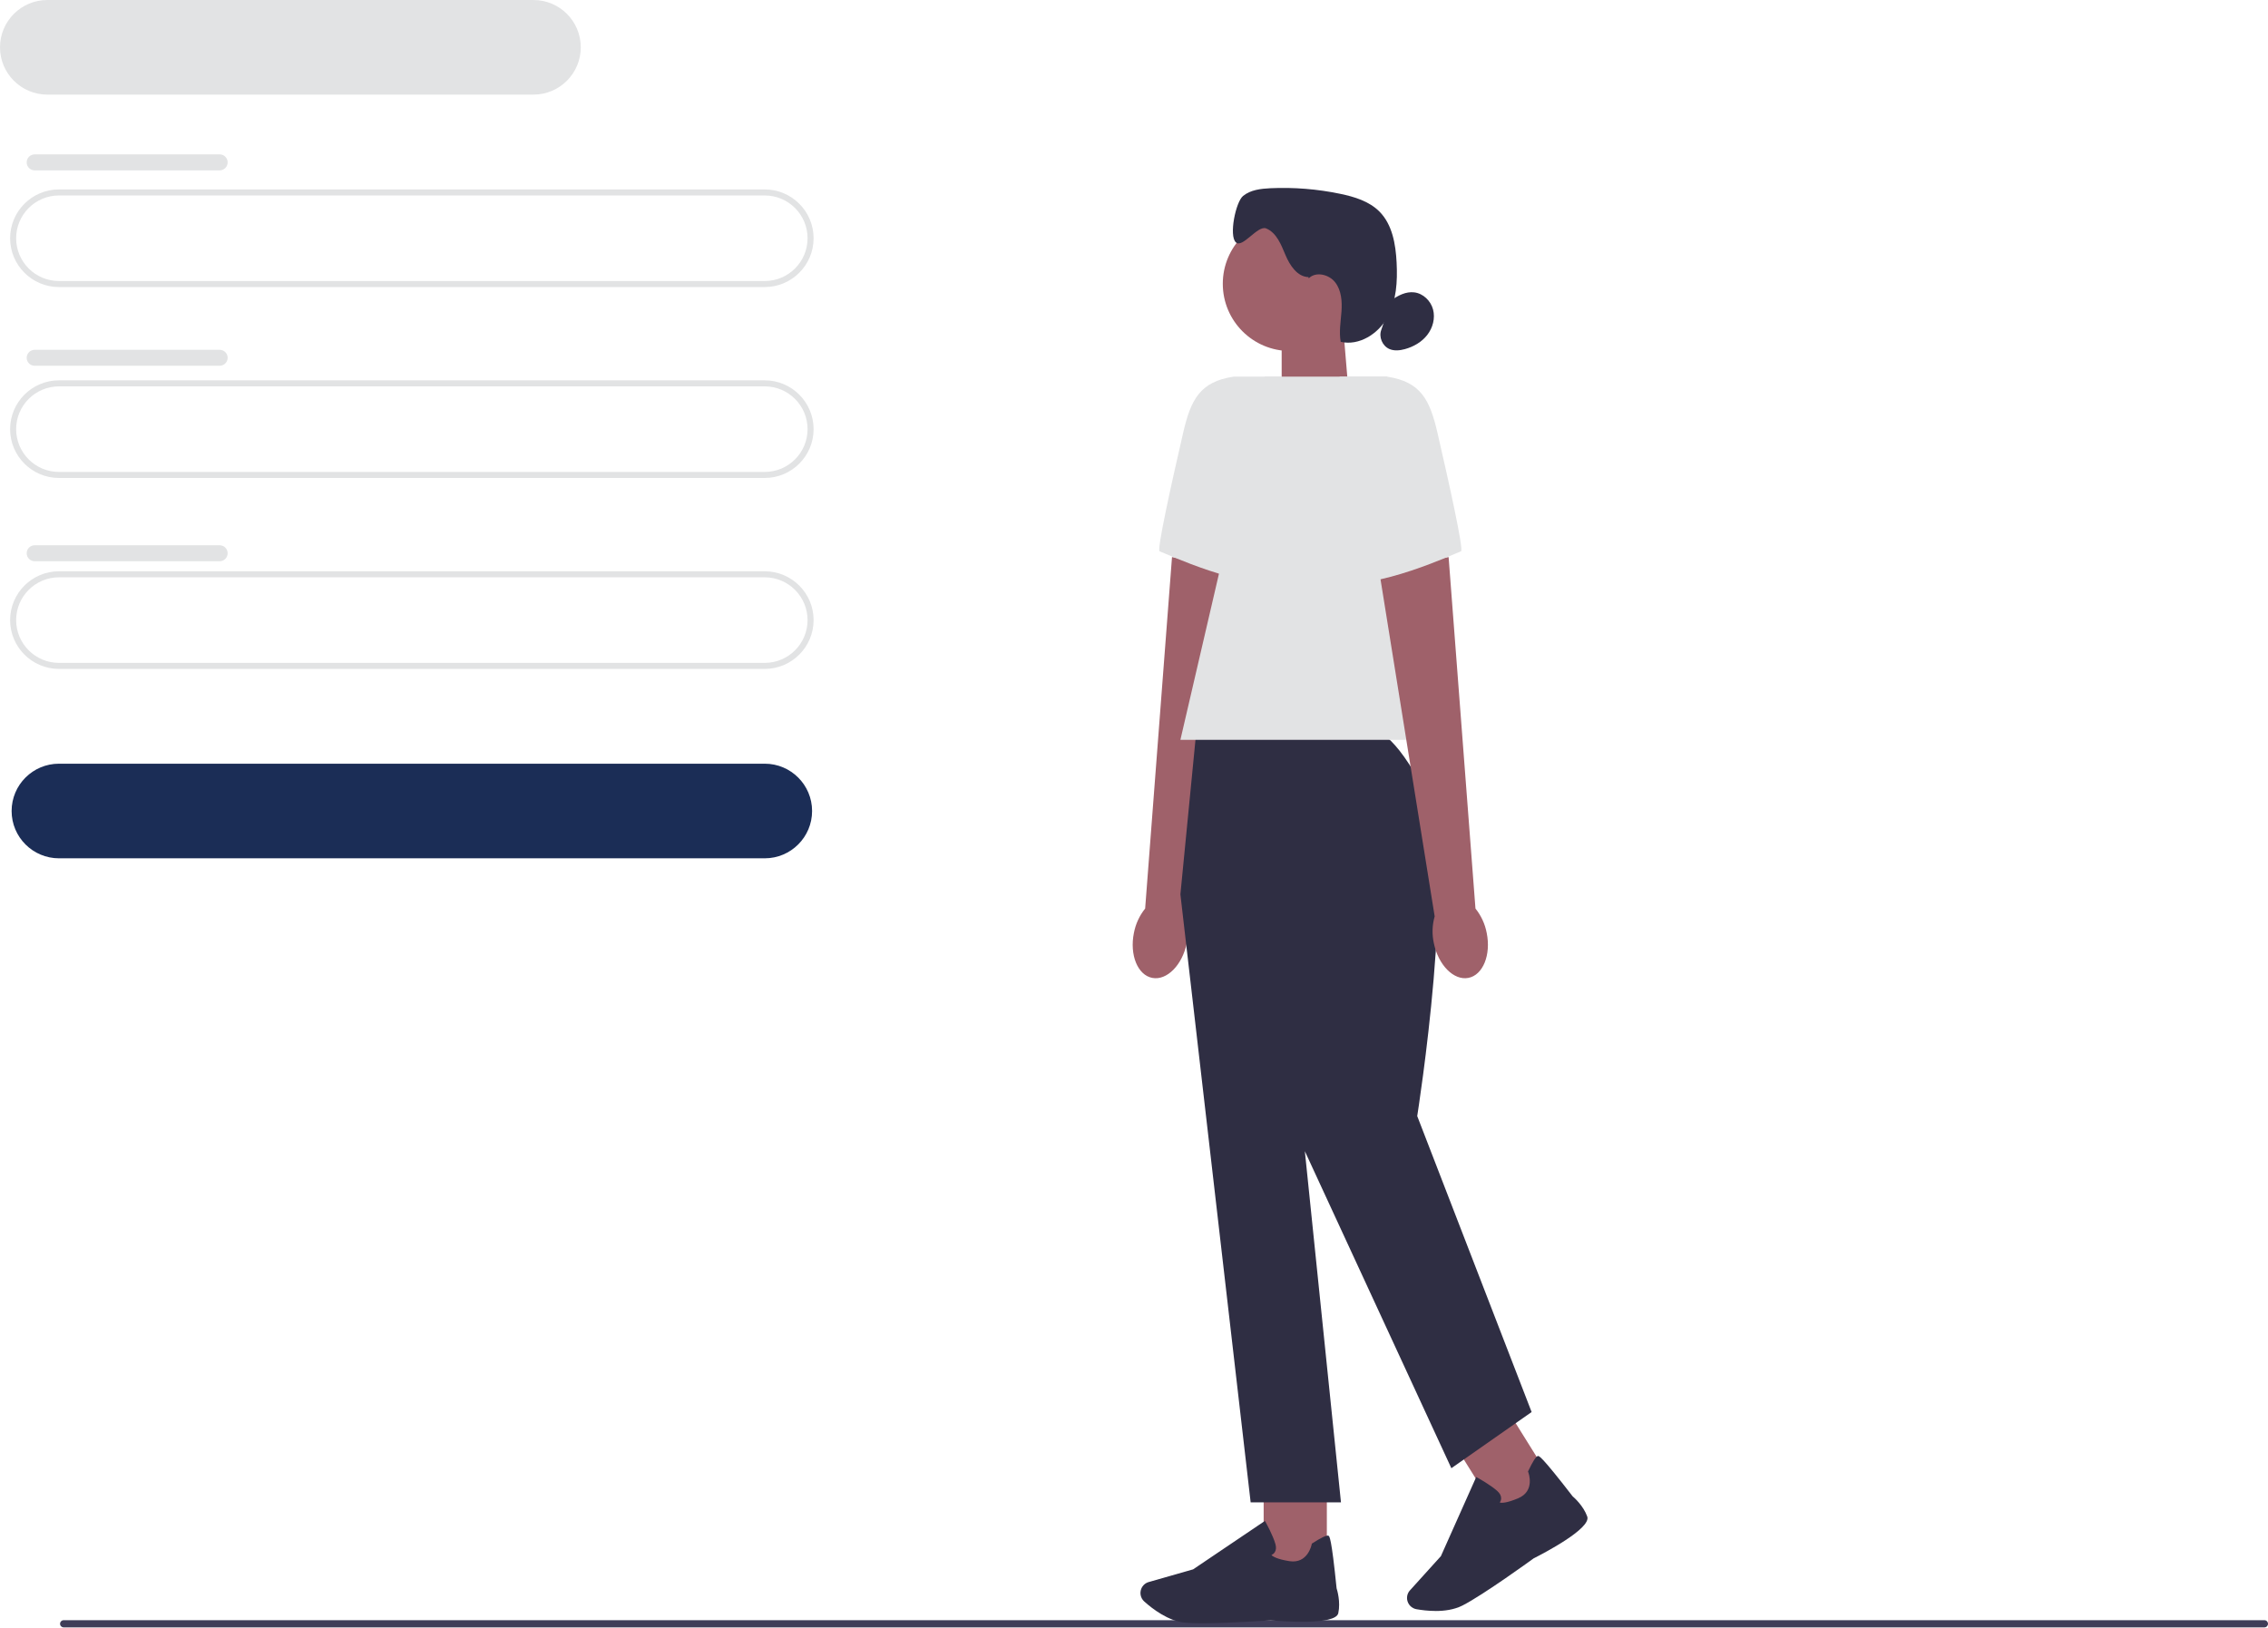
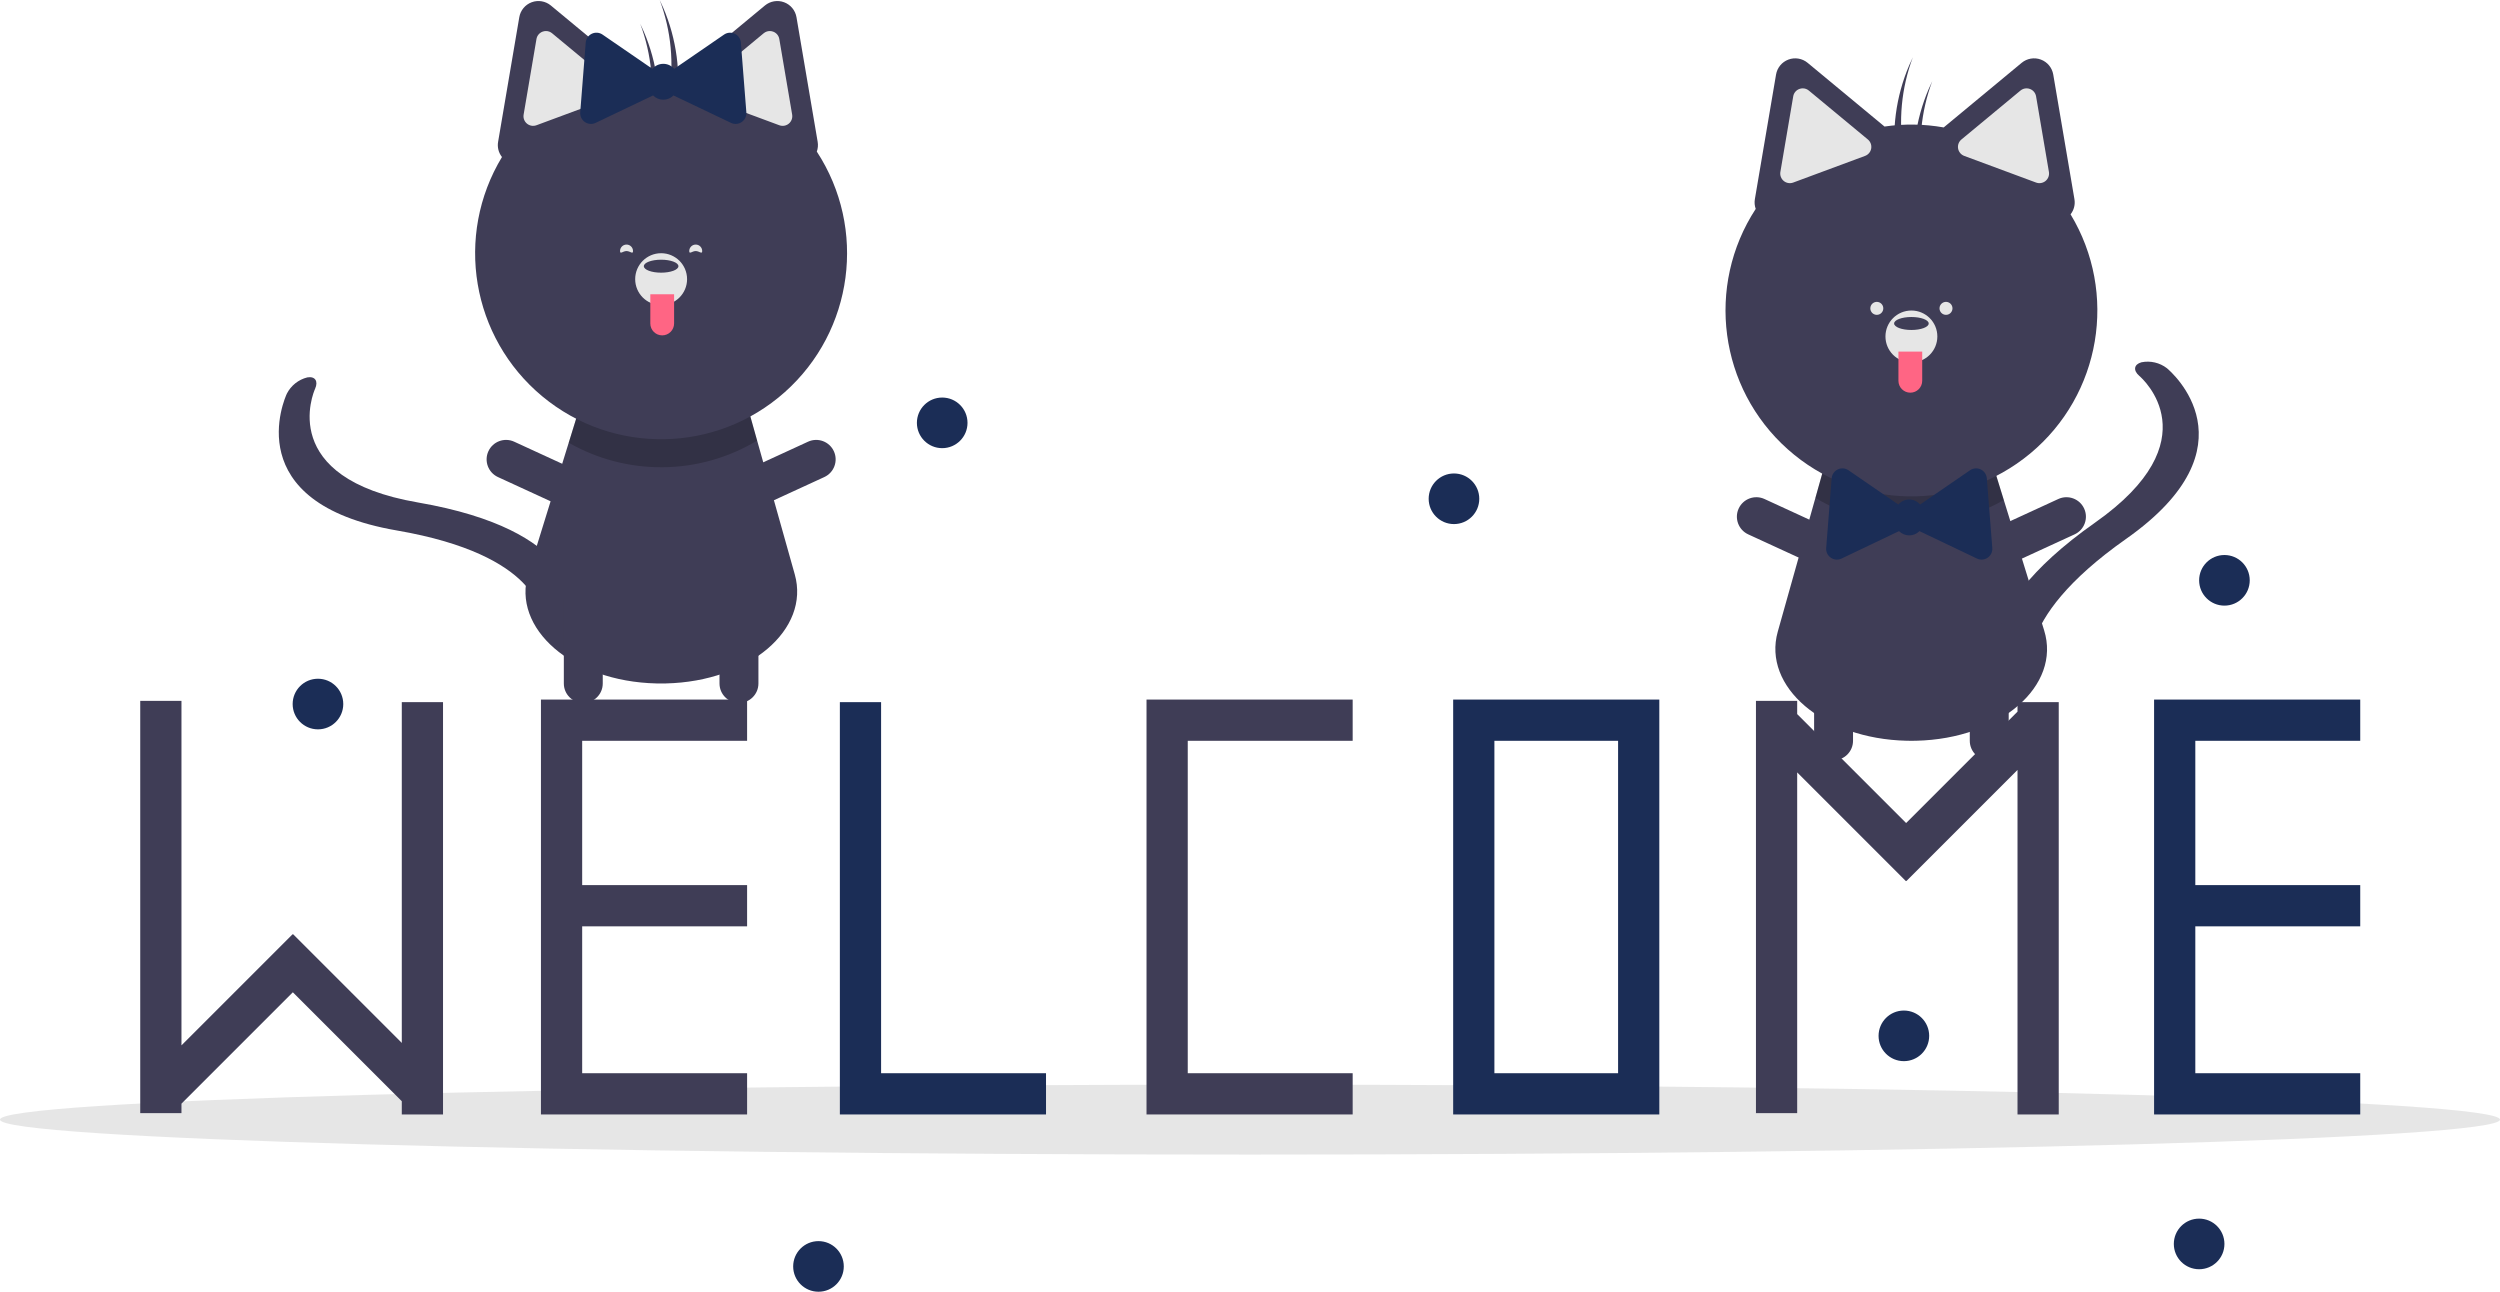
- <svg xmlns="http://www.w3.org/2000/svg" width="751.57" height="539.42" viewBox="0 0 751.57 539.42">
-   <path d="m19.9,538.23c0,.66.53,1.19,1.19,1.19h729.29c.66,0,1.19-.53,1.19-1.19s-.53-1.19-1.19-1.19H21.09c-.66,0-1.19.53-1.19,1.19Z" fill="#3f3d58" />
-   <path d="m253.43,95.15H19.53c-8.92,0-16.18-7.26-16.18-16.18s7.26-16.18,16.18-16.18h233.9c8.92,0,16.18,7.26,16.18,16.18s-7.26,16.18-16.18,16.18ZM19.53,64.79c-7.82,0-14.18,6.36-14.18,14.18s6.36,14.18,14.18,14.18h233.9c7.82,0,14.18-6.36,14.18-14.18s-6.36-14.18-14.18-14.18H19.53Z" fill="#e2e3e4" />
-   <path d="m253.43,284.5H19.53c-8.65,0-15.68-7.03-15.68-15.68s7.03-15.68,15.68-15.68h233.9c8.65,0,15.68,7.03,15.68,15.68s-7.03,15.68-15.68,15.68Z" fill="#1b2d56" />
-   <path d="m176.78,31.36H15.68C7.03,31.36,0,24.33,0,15.68S7.03,0,15.68,0h161.1c8.65,0,15.68,7.03,15.68,15.68s-7.03,15.68-15.68,15.68Z" fill="#e2e3e4" />
-   <path d="m253.43,158.43H19.53c-8.92,0-16.18-7.26-16.18-16.18s7.26-16.18,16.18-16.18h233.9c8.92,0,16.18,7.26,16.18,16.18s-7.26,16.18-16.18,16.18Zm-233.9-30.36c-7.82,0-14.18,6.36-14.18,14.18s6.36,14.18,14.18,14.18h233.9c7.82,0,14.18-6.36,14.18-14.18s-6.36-14.18-14.18-14.18H19.53Z" fill="#e2e3e4" />
-   <path d="m253.43,221.72H19.53c-8.92,0-16.18-7.26-16.18-16.18s7.26-16.18,16.18-16.18h233.9c8.92,0,16.18,7.26,16.18,16.18s-7.26,16.18-16.18,16.18Zm-233.9-30.36c-7.82,0-14.18,6.36-14.18,14.18s6.36,14.18,14.18,14.18h233.9c7.82,0,14.18-6.36,14.18-14.18s-6.36-14.18-14.18-14.18H19.53Z" fill="#e2e3e4" />
-   <path d="m11.49,51.17h61.3c1.46,0,2.65,1.18,2.65,2.65h0c0,1.46-1.19,2.65-2.65,2.65H11.49c-1.46,0-2.65-1.18-2.65-2.65h0c0-1.46,1.19-2.65,2.65-2.65Z" fill="#e2e3e4" />
-   <path d="m11.49,115.95h61.3c1.46,0,2.65,1.18,2.65,2.64h0c0,1.46-1.19,2.65-2.65,2.65H11.49c-1.46,0-2.65-1.18-2.65-2.64h0c0-1.46,1.19-2.65,2.65-2.65Z" fill="#e2e3e4" />
-   <path d="m11.49,180.74h61.3c1.46,0,2.65,1.18,2.65,2.65h0c0,1.46-1.19,2.64-2.65,2.64H11.49c-1.46,0-2.65-1.18-2.65-2.65h0c0-1.46,1.19-2.64,2.65-2.64Z" fill="#e2e3e4" />
-   <g>
-     <polygon points="447.08 132.26 424.72 139.62 424.72 107.43 445.01 107.43 447.08 132.26" fill="#9f616a" />
-     <circle cx="427.49" cy="94.06" r="22.28" fill="#9f616a" />
-     <path d="m433.61,91.85c-3.73-.11-6.18-3.88-7.63-7.32s-2.94-7.39-6.4-8.81c-2.83-1.16-7.82,6.69-10.05,4.6-2.33-2.18-.06-13.37,2.41-15.38,2.47-2.01,5.85-2.4,9.03-2.55,7.76-.36,15.57.27,23.18,1.86,4.71.98,9.55,2.46,12.95,5.86,4.3,4.32,5.4,10.83,5.71,16.92.32,6.23-.04,12.75-3.07,18.2s-9.37,9.47-15.45,8.08c-.61-3.3.01-6.69.25-10.05.23-3.35-.01-6.97-2.06-9.64-2.04-2.67-6.42-3.73-8.8-1.36" fill="#2f2e43" />
-     <path d="m461.02,99.57c2.23-1.63,4.9-3,7.64-2.66,2.96.36,5.47,2.8,6.23,5.69s-.09,6.07-1.93,8.43c-1.83,2.36-4.56,3.92-7.44,4.7-1.67.45-3.5.64-5.09-.04-2.34-1.01-3.61-4-2.69-6.38" fill="#2f2e43" />
-     <g>
-       <path id="uuid-00bc58e7-734f-4d7c-a085-03c0cd267642-63" d="m375.76,309.2c-1.49,7.32,1.24,14.01,6.08,14.94s9.97-4.26,11.45-11.58c.63-2.92.53-5.94-.29-8.82l18.43-114.75-23.05-4.34-8.9,116.5c-1.89,2.36-3.16,5.12-3.72,8.06h0Z" fill="#9f616a" />
-       <path d="m424.48,124.85h-15.73c-11.12,1.69-14.14,7.62-16.67,18.58-3.86,16.72-8.79,38.98-7.81,39.31,1.57.52,28.35,13.12,42,10.24l-1.79-68.13h0Z" fill="#e2e3e4" />
-     </g>
-     <rect x="418.75" y="490.36" width="20.94" height="29.71" fill="#9f616a" />
-     <path d="m398.36,538.05c-2.2,0-4.16-.05-5.64-.19-5.56-.51-10.87-4.62-13.54-7.02-1.2-1.08-1.58-2.8-.96-4.28h0c.45-1.06,1.34-1.86,2.45-2.17l14.7-4.2,23.8-16.06.27.48c.1.18,2.44,4.39,3.22,7.23.3,1.08.22,1.98-.23,2.68-.31.48-.75.76-1.1.92.43.45,1.78,1.37,5.94,2.03,6.07.96,7.35-5.33,7.4-5.59l.04-.21.18-.12c2.89-1.86,4.67-2.71,5.28-2.53.38.11,1.02.31,2.75,17.44.17.54,1.38,4.48.56,8.25-.89,4.1-18.81,2.69-22.4,2.37-.1.01-13.52.97-22.71.97h0Z" fill="#2f2e43" />
-     <rect x="487.82" y="470.31" width="20.94" height="29.71" transform="translate(-181.25 337.18) rotate(-31.95)" fill="#9f616a" />
-     <path d="m475.72,533.98c-2.46,0-4.72-.3-6.33-.58-1.58-.28-2.82-1.54-3.08-3.12h0c-.18-1.14.15-2.29.93-3.14l10.25-11.34,11.7-26.22.48.26c.18.1,4.39,2.43,6.56,4.43.83.76,1.24,1.57,1.22,2.4-.01.58-.23,1.04-.45,1.37.6.16,2.23.22,6.11-1.42,5.66-2.39,3.42-8.41,3.32-8.66l-.08-.2.09-.19c1.47-3.11,2.52-4.77,3.14-4.94.39-.11,1.03-.28,11.56,13.35.43.36,3.54,3.07,4.84,6.7,1.41,3.95-14.54,12.24-17.75,13.86-.1.08-16.79,12.21-23.65,15.66-2.72,1.37-5.94,1.79-8.87,1.79h0Z" fill="#2f2e43" />
-     <path d="m455.11,241.91h-58.63l-5.32,54.54,23.28,201.52h29.93l-11.97-116.39,48.55,105.08,26.6-18.62-37.91-98.1s13.54-85.46,2.9-106.75c-10.64-21.28-17.43-21.28-17.43-21.28h0Z" fill="#2f2e43" />
-     <polygon points="484.28 245.23 391.16 245.23 419.1 124.85 459.67 124.85 484.28 245.23" fill="#e2e3e4" />
-     <path id="uuid-ece83039-1aa0-468e-a846-e0cb6ecd6032-64" d="m492.66,309.2c1.49,7.32-1.24,14.01-6.08,14.94s-9.97-4.26-11.45-11.58c-.63-2.92-.53-5.94.29-8.82l-18.43-114.75,23.05-4.34,8.9,116.5c1.89,2.36,3.16,5.12,3.72,8.06h0Z" fill="#9f616a" />
-     <path d="m443.94,124.85h15.73c11.12,1.69,14.14,7.62,16.67,18.58,3.86,16.72,8.79,38.98,7.81,39.31-1.57.52-28.35,13.12-42,10.24l1.79-68.13h0Z" fill="#e2e3e4" />
-   </g>
+ <svg xmlns="http://www.w3.org/2000/svg" data-name="Layer 1" width="889.076" height="459.38" viewBox="0 0 889.076 459.38">
+   <ellipse cx="444.538" cy="398.169" rx="444.538" ry="12.435" fill="#e6e6e6" />
+   <path d="M836.907,483.742c-.561.008-1.123.015-1.692.015s-1.13-.008-1.692-.015c-29.757-.677-51.326-19.269-45.836-38.777l13.387-47.589,3.383-12.041,59.976,1.023,3.645,11.78,14.348,46.366C888.502,464.119,866.934,483.065,836.907,483.742Z" transform="translate(-155.4622 -220.3102)" fill="#3f3d56" />
+   <path d="M868.079,398.137a66.201,66.201,0,0,1-67.004-.761l3.383-12.041,59.976,1.023Z" transform="translate(-155.4622 -220.3102)" opacity="0.2" />
+   <path d="M865.548,446.544c2.591-9.656,11.106-23.585,34.987-40.38,41.648-29.294,16.803-51.259,15.727-52.18-2.258-1.93-1.925-4.098.775-4.839a11.224,11.224,0,0,1,9.034,2.103c1.348,1.115,32.459,27.683-14.537,60.734-42.295,29.75-33.302,49.169-33.199,49.355,1.133,2.077-.684,3.739-4.063,3.716s-7.039-1.723-8.176-3.797C865.856,460.818,863.135,455.533,865.548,446.544Z" transform="translate(-155.4622 -220.3102)" fill="#3f3d56" />
+   <path d="M807.534,490.677a6.92,6.92,0,0,1-6.92-6.92V453.769a6.92,6.92,0,0,1,13.841,0v29.988A6.92,6.92,0,0,1,807.534,490.677Z" transform="translate(-155.4622 -220.3102)" fill="#3f3d56" />
+   <path d="M813.602,419.484a6.92,6.92,0,0,1-9.179,3.394l-27.243-12.534a6.92,6.92,0,0,1,5.785-12.574l27.243,12.534A6.92,6.92,0,0,1,813.602,419.484Z" transform="translate(-155.4622 -220.3102)" fill="#3f3d56" />
+   <path d="M856.829,419.484a6.92,6.92,0,0,0,9.179,3.394l27.243-12.534a6.92,6.92,0,0,0-5.785-12.574l-27.243,12.534A6.92,6.92,0,0,0,856.829,419.484Z" transform="translate(-155.4622 -220.3102)" fill="#3f3d56" />
+   <path d="M862.897,490.677a6.92,6.92,0,0,0,6.92-6.92V453.769a6.92,6.92,0,1,0-13.841,0v29.988A6.92,6.92,0,0,0,862.897,490.677Z" transform="translate(-155.4622 -220.3102)" fill="#3f3d56" />
+   <path d="M891.818,296.535a6.806,6.806,0,0,0,1.373-5.408l-3.766-22.157-3.766-22.157a6.913,6.913,0,0,0-11.226-4.164L857.127,256.988l-10.426,8.64a65.694,65.694,0,0,0-21.047-.317l-10.043-8.322-17.305-14.34a6.913,6.913,0,0,0-11.226,4.164l-3.766,22.157-3.766,22.157a6.844,6.844,0,0,0,.301,3.474,66.118,66.118,0,1,0,111.969,1.935Z" transform="translate(-155.4622 -220.3102)" fill="#3f3d56" />
+   <path d="M796.572,251.728a3.447,3.447,0,0,0-1.202.218,3.388,3.388,0,0,0-2.184,2.635L788.618,281.451a3.423,3.423,0,0,0,4.565,3.782l25.553-9.479a3.422,3.422,0,0,0,.993-5.844l-0-.001-20.985-17.39A3.392,3.392,0,0,0,796.572,251.728Z" transform="translate(-155.4622 -220.3102)" fill="#e6e6e6" />
+   <path d="M876.167,251.728a3.392,3.392,0,0,0-2.172.792l-20.986,17.391a3.422,3.422,0,0,0,.993,5.844l25.553,9.479a3.423,3.423,0,0,0,4.565-3.782l-4.567-26.87a3.388,3.388,0,0,0-2.184-2.635A3.447,3.447,0,0,0,876.167,251.728Z" transform="translate(-155.4622 -220.3102)" fill="#e6e6e6" />
+   <circle cx="679.753" cy="119.658" r="9.227" fill="#e6e6e6" />
+   <ellipse cx="679.753" cy="115.044" rx="6.151" ry="2.307" fill="#3f3d56" />
+   <path d="M675.14,125.04H683.598a0,0,0,0,1,0,0v10.38a4.229,4.229,0,0,1-4.229,4.229h0a4.229,4.229,0,0,1-4.229-4.229V125.04a0,0,0,0,1,0,0Z" fill="#ff6584" />
+   <path d="M835.729,240.69c-.444.92-.874,1.849-1.279,2.798a65.818,65.818,0,0,0-4.651,35.344c.866-1.256,1.776-2.565,2.701-3.888A65.775,65.775,0,0,1,835.729,240.69Z" transform="translate(-155.4622 -220.3102)" fill="#3f3d56" />
+   <path d="M842.649,249.148c-.444.92-.874,1.849-1.279,2.798A65.818,65.818,0,0,0,836.719,287.29c.866-1.256,1.776-2.565,2.701-3.888A65.775,65.775,0,0,1,842.649,249.148Z" transform="translate(-155.4622 -220.3102)" fill="#3f3d56" />
+   <path d="M863.985,415.199l-.975-12.398-.975-12.398a3.825,3.825,0,0,0-5.98-2.853l-10.25,7.043-7.485,5.143a5.095,5.095,0,0,0-7.749,0l-7.485-5.143L812.838,387.55a3.825,3.825,0,0,0-5.98,2.853l-.975,12.398-.975,12.398a3.825,3.825,0,0,0,5.461,3.752l11.224-5.355,9.223-4.4a5.101,5.101,0,0,0,7.262,0l9.223,4.4,11.224,5.355A3.825,3.825,0,0,0,863.985,415.199Z" transform="translate(-155.4622 -220.3102)" fill="#1b2d56" />
+   <circle cx="667.451" cy="109.662" r="2.307" fill="#e6e6e6" />
+   <circle cx="692.056" cy="109.662" r="2.307" fill="#e6e6e6" />
+   <path d="M388.888,463.362c.561.008,1.123.015,1.692.015s1.13-.008,1.692-.015c29.757-.677,51.326-19.269,45.836-38.777l-13.387-47.589L421.336,364.955l-59.976,1.023-3.645,11.78-14.348,46.366C337.293,443.739,358.861,462.685,388.888,463.362Z" transform="translate(-155.4622 -220.3102)" fill="#3f3d56" />
+   <path d="M357.715,377.758a66.201,66.201,0,0,0,67.004-.761L421.336,364.955l-59.976,1.023Z" transform="translate(-155.4622 -220.3102)" opacity="0.2" />
+   <path d="M352.962,420.524c-6.473-7.619-20.13-16.565-48.9-21.526-50.177-8.656-37.121-39.139-36.542-40.432,1.215-2.711-.014-4.527-2.771-4.041a11.224,11.224,0,0,0-7.266,5.766c-.741,1.585-17.492,38.91,39.127,48.673,50.957,8.79,51.139,30.19,51.125,30.403-.136,2.362,2.218,3.087,5.263,1.62s5.625-4.569,5.765-6.931C358.791,433.557,358.99,427.616,352.962,420.524Z" transform="translate(-155.4622 -220.3102)" fill="#3f3d56" />
+   <path d="M418.261,470.298a6.92,6.92,0,0,0,6.92-6.92V433.389a6.92,6.92,0,0,0-13.841,0v29.988A6.92,6.92,0,0,0,418.261,470.298Z" transform="translate(-155.4622 -220.3102)" fill="#3f3d56" />
+   <path d="M412.193,399.105a6.92,6.92,0,0,0,9.179,3.394l27.243-12.534a6.92,6.92,0,1,0-5.785-12.574l-27.243,12.534A6.92,6.92,0,0,0,412.193,399.105Z" transform="translate(-155.4622 -220.3102)" fill="#3f3d56" />
+   <path d="M368.966,399.105a6.92,6.92,0,0,1-9.179,3.394l-27.243-12.534a6.92,6.92,0,1,1,5.785-12.574l27.243,12.534A6.92,6.92,0,0,1,368.966,399.105Z" transform="translate(-155.4622 -220.3102)" fill="#3f3d56" />
+   <path d="M362.898,470.298a6.92,6.92,0,0,1-6.92-6.92V433.389a6.92,6.92,0,0,1,13.841,0v29.988A6.92,6.92,0,0,1,362.898,470.298Z" transform="translate(-155.4622 -220.3102)" fill="#3f3d56" />
+   <path d="M445.947,274.221a6.844,6.844,0,0,0,.301-3.474l-3.766-22.157-3.766-22.157a6.913,6.913,0,0,0-11.226-4.164l-17.305,14.34L400.141,244.931a65.694,65.694,0,0,0-21.047.317l-10.426-8.64-17.305-14.34a6.913,6.913,0,0,0-11.226,4.164L336.37,248.59l-3.766,22.157a6.806,6.806,0,0,0,1.373,5.408,66.137,66.137,0,1,0,111.969-1.935Z" transform="translate(-155.4622 -220.3102)" fill="#3f3d56" />
+   <path d="M427.051,232.14,406.066,249.53l-0.0.001a3.422,3.422,0,0,0,.993,5.844l25.553,9.479a3.423,3.423,0,0,0,4.565-3.782l-4.567-26.87a3.388,3.388,0,0,0-2.184-2.635,3.447,3.447,0,0,0-1.202-.218A3.392,3.392,0,0,0,427.051,232.14Z" transform="translate(-155.4622 -220.3102)" fill="#e6e6e6" />
+   <path d="M348.427,231.566a3.388,3.388,0,0,0-2.184,2.635l-4.567,26.87a3.423,3.423,0,0,0,4.565,3.782l25.553-9.479a3.422,3.422,0,0,0,.993-5.844l-20.986-17.391a3.392,3.392,0,0,0-2.172-.792A3.447,3.447,0,0,0,348.427,231.566Z" transform="translate(-155.4622 -220.3102)" fill="#e6e6e6" />
+   <circle cx="235.117" cy="99.278" r="9.227" fill="#e6e6e6" />
+   <ellipse cx="235.117" cy="94.665" rx="6.151" ry="2.307" fill="#3f3d56" />
+   <path d="M390.964,324.971h0A4.229,4.229,0,0,1,395.193,329.2v10.38a0,0,0,0,1,0,0h-8.458a0,0,0,0,1,0,0V329.2A4.229,4.229,0,0,1,390.964,324.971Z" transform="translate(626.4652 444.2411) rotate(-180)" fill="#ff6584" />
+   <path d="M390.066,220.31c.444.92.874,1.849,1.279,2.798a65.818,65.818,0,0,1,4.651,35.344c-.866-1.256-1.776-2.565-2.701-3.888A65.775,65.775,0,0,0,390.066,220.31Z" transform="translate(-155.4622 -220.3102)" fill="#3f3d56" />
+   <path d="M383.146,228.768c.444.92.874,1.849,1.279,2.798a65.818,65.818,0,0,1,4.651,35.344c-.866-1.256-1.776-2.565-2.701-3.888A65.775,65.775,0,0,0,383.146,228.768Z" transform="translate(-155.4622 -220.3102)" fill="#3f3d56" />
+   <path d="M361.81,260.258l.975-12.398.975-12.398a3.825,3.825,0,0,1,5.98-2.853l10.25,7.043,7.485,5.143a5.095,5.095,0,0,1,7.749,0l7.485-5.143,10.25-7.043a3.825,3.825,0,0,1,5.98,2.853l.975,12.398.975,12.398a3.825,3.825,0,0,1-5.461,3.752L404.202,258.655l-9.223-4.4a5.101,5.101,0,0,1-7.262,0l-9.223,4.4L367.27,264.01A3.825,3.825,0,0,1,361.81,260.258Z" transform="translate(-155.4622 -220.3102)" fill="#1b2d56" />
+   <path d="M400.575,309.592c0,1.274,1.033,0,2.307,0s2.307,1.274,2.307,0a2.307,2.307,0,0,0-4.614,0Z" transform="translate(-155.4622 -220.3102)" fill="#e6e6e6" />
+   <path d="M380.583,309.592c0,1.274-1.033,0-2.307,0s-2.307,1.274-2.307,0a2.307,2.307,0,0,1,4.614,0Z" transform="translate(-155.4622 -220.3102)" fill="#e6e6e6" />
+   <polygon points="481.05 263.451 481.05 248.788 407.736 248.788 407.736 249.705 407.736 263.451 407.736 381.67 407.736 396.333 422.399 396.333 481.05 396.333 481.05 381.67 422.399 381.67 422.399 263.451 481.05 263.451" fill="#3f3d56" />
+   <path d="M672.253,469.099V616.643h73.314V469.099Zm58.651,132.882h-43.988V483.761h43.988Z" transform="translate(-155.4622 -220.3102)" fill="#1b2d56" />
+   <polygon points="313.344 381.67 313.344 249.705 298.681 249.705 298.681 381.67 298.681 396.333 313.344 396.333 371.995 396.333 371.995 381.67 313.344 381.67" fill="#1b2d56" />
+   <polygon points="265.69 263.451 265.69 248.788 192.376 248.788 192.376 249.705 192.376 263.451 192.376 314.771 192.376 329.434 192.376 381.67 192.376 396.333 207.039 396.333 265.69 396.333 265.69 381.67 207.039 381.67 207.039 329.434 265.69 329.434 265.69 314.771 207.039 314.771 207.039 263.451 265.69 263.451" fill="#3f3d56" />
+   <polygon points="839.372 263.451 839.372 248.788 766.058 248.788 766.058 249.705 766.058 263.451 766.058 314.771 766.058 329.434 766.058 381.67 766.058 396.333 780.721 396.333 839.372 396.333 839.372 381.67 780.721 381.67 780.721 329.434 839.372 329.434 839.372 314.771 780.721 314.771 780.721 263.451 839.372 263.451" fill="#1b2d56" />
+   <polygon points="142.889 249.705 142.889 370.89 104.228 332.23 104.14 332.319 104.058 332.237 64.535 371.76 64.535 249.247 49.872 249.247 49.872 395.875 64.535 395.875 64.535 392.496 104.147 352.884 142.889 391.627 142.889 396.333 157.552 396.333 157.552 249.705 142.889 249.705" fill="#3f3d56" />
+   <polygon points="717.488 249.705 717.488 253.083 677.876 292.695 639.133 253.953 639.133 249.247 624.47 249.247 624.47 395.875 639.133 395.875 639.133 274.689 677.794 313.35 677.883 313.261 677.964 313.342 717.488 273.819 717.488 396.333 732.15 396.333 732.15 249.705 717.488 249.705" fill="#3f3d56" />
+   <circle cx="335.076" cy="150.38" r="9" fill="#1b2d56" />
+   <circle cx="113.076" cy="250.38" r="9" fill="#1b2d56" />
+   <circle cx="291.076" cy="450.38" r="9" fill="#1b2d56" />
+   <circle cx="517.076" cy="177.38" r="9" fill="#1b2d56" />
+   <circle cx="782.076" cy="442.38" r="9" fill="#1b2d56" />
+   <circle cx="791.076" cy="206.38" r="9" fill="#1b2d56" />
+   <circle cx="677.076" cy="368.38" r="9" fill="#1b2d56" />
</svg>
